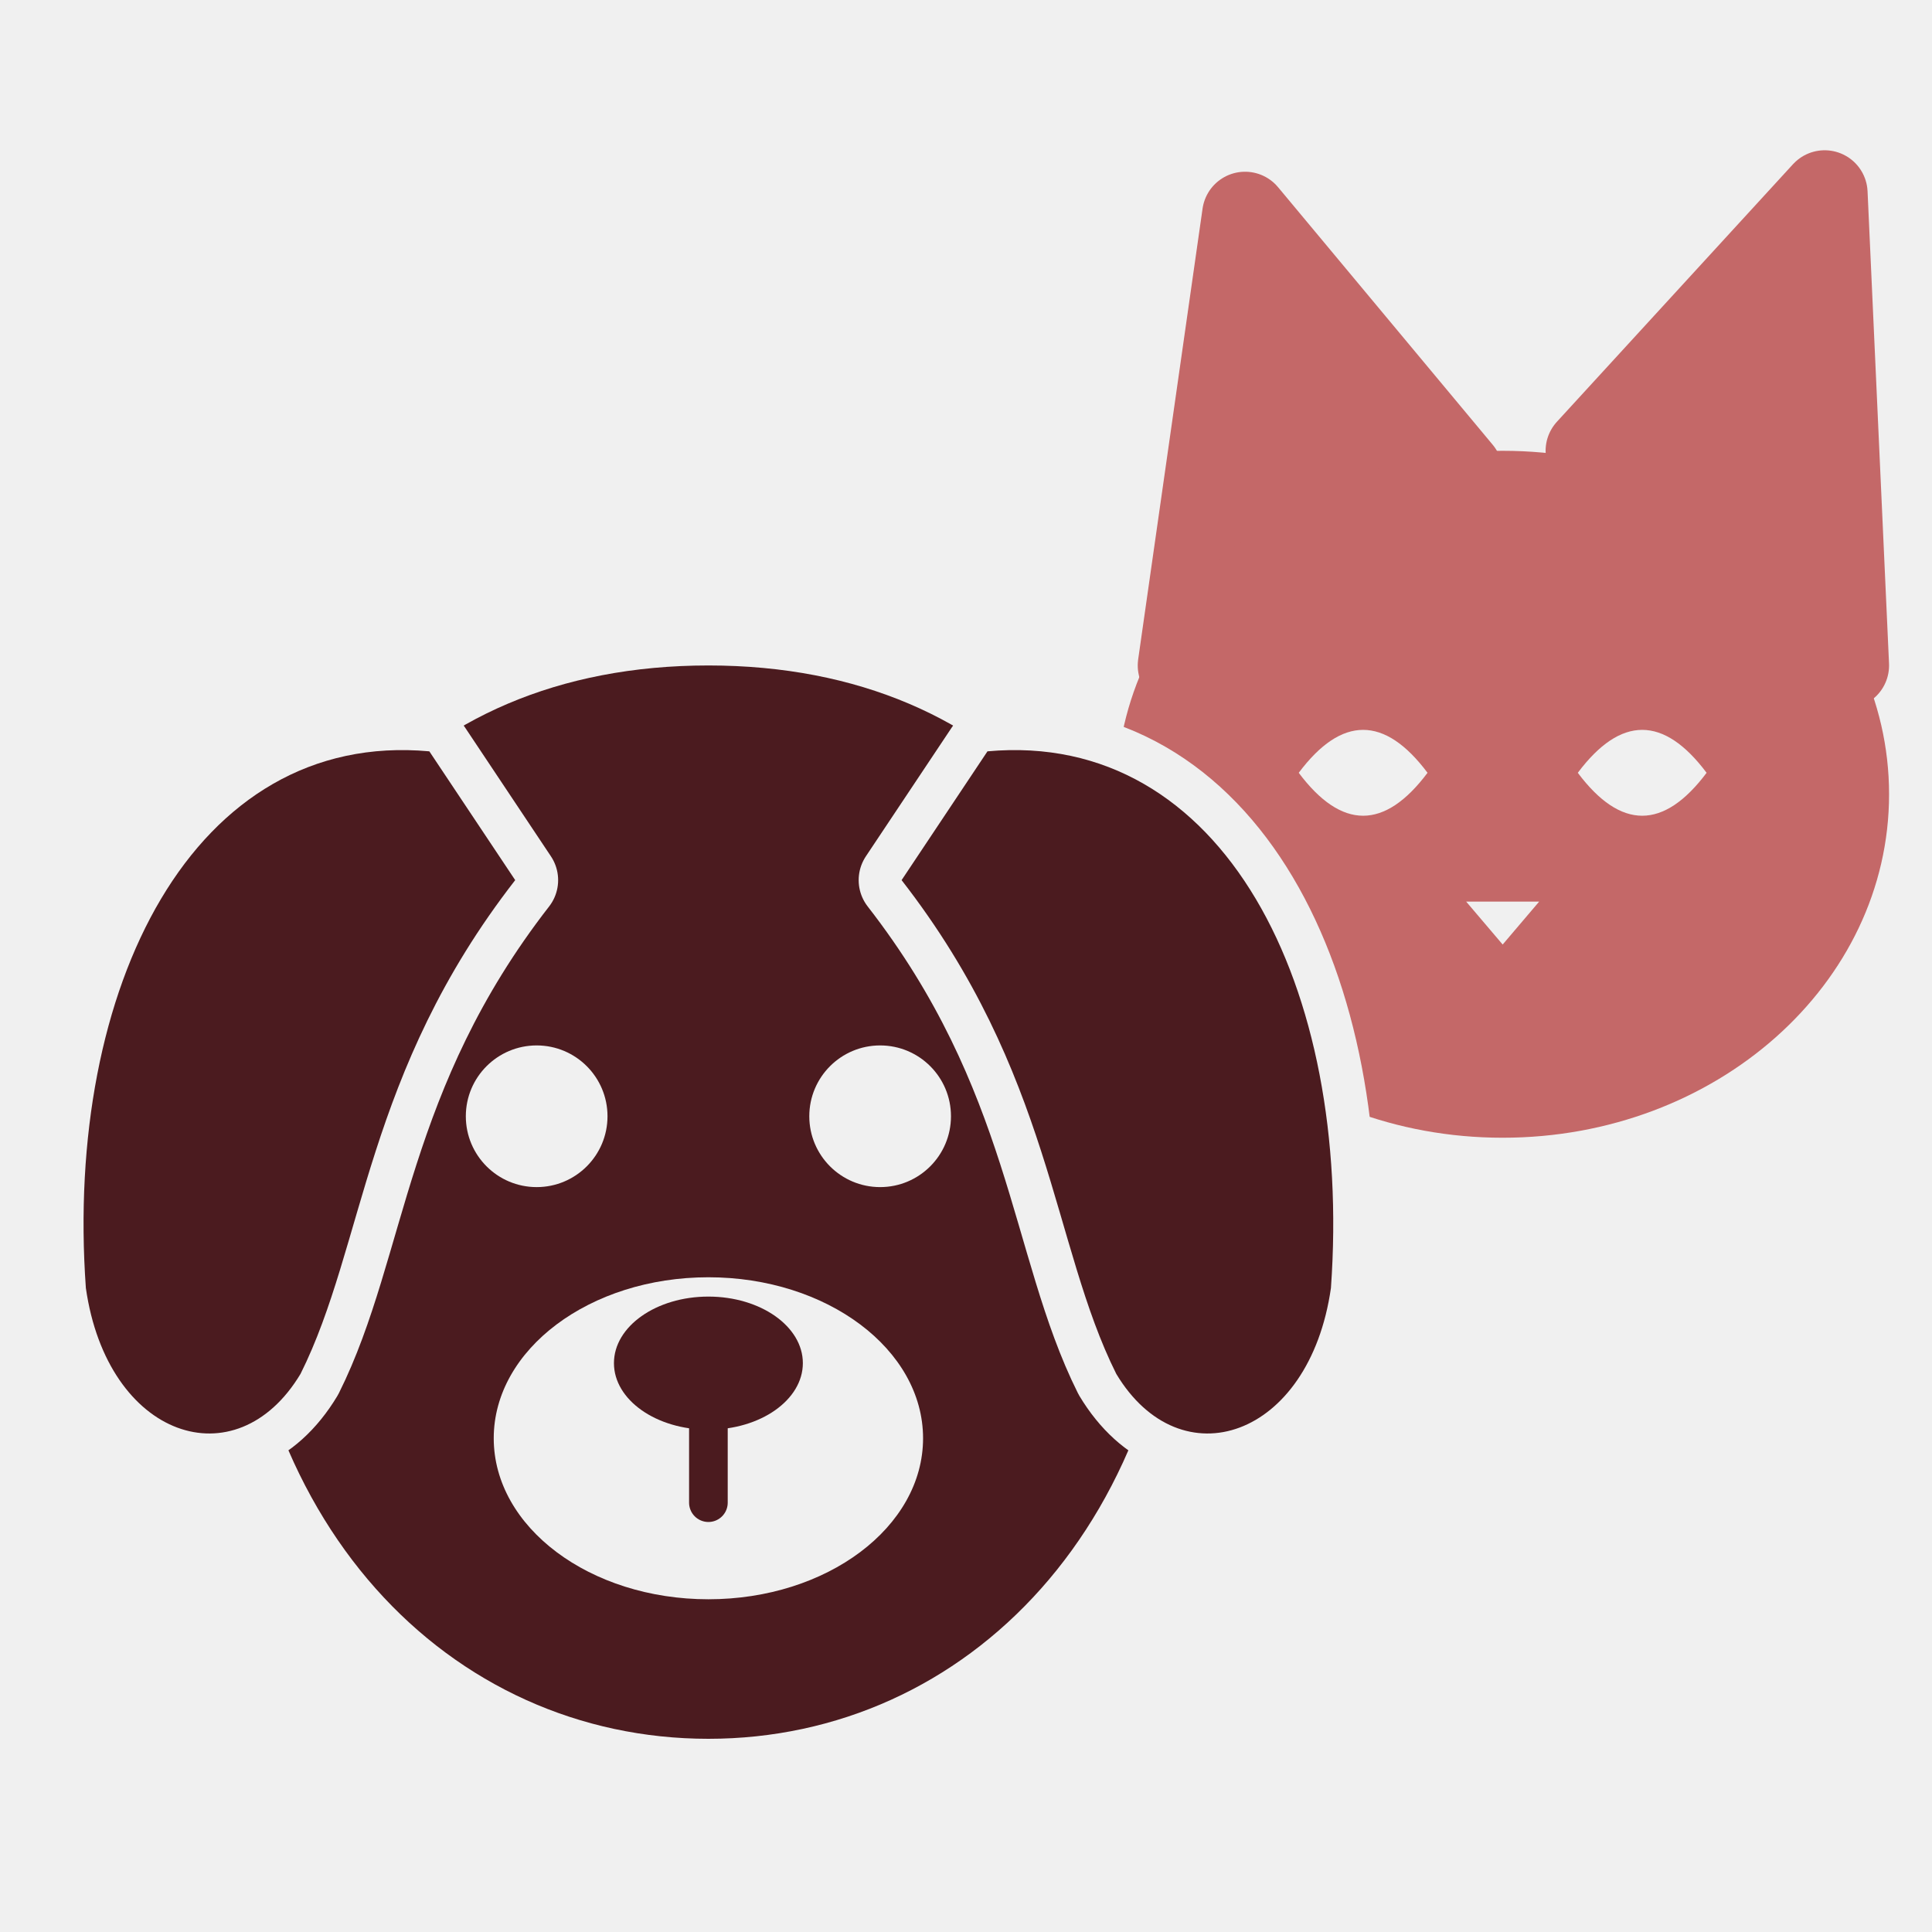
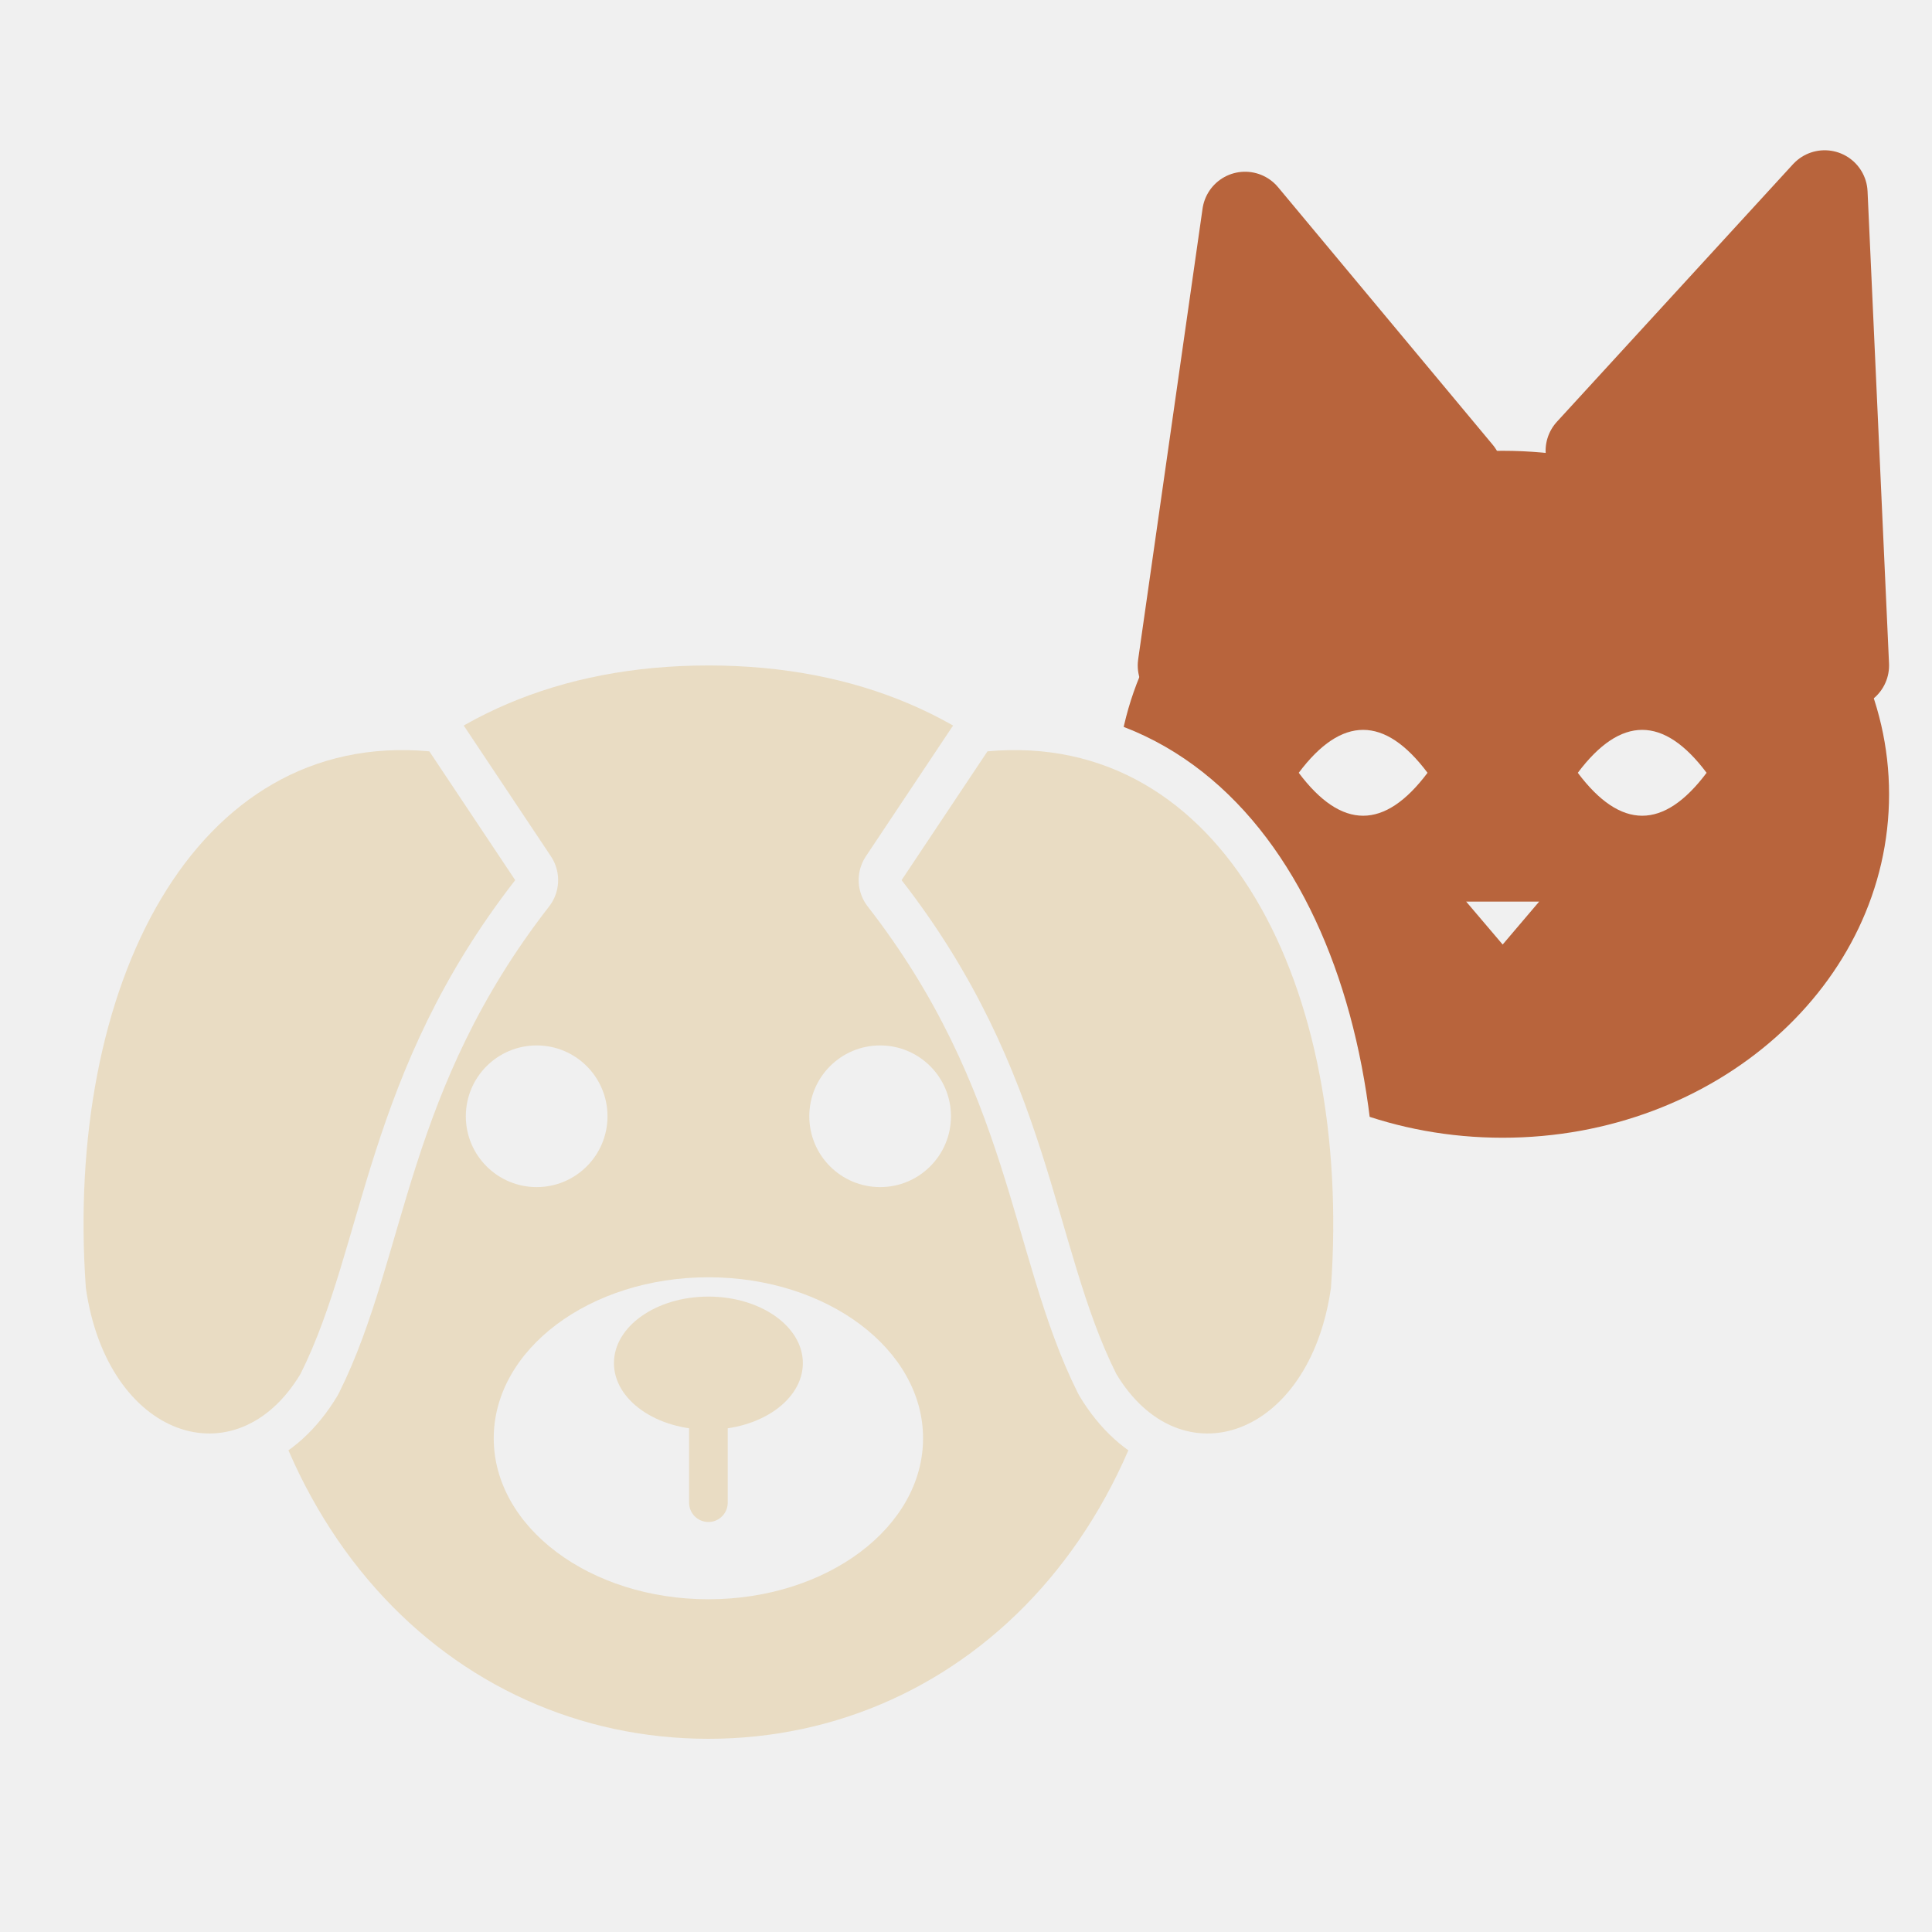
<svg xmlns="http://www.w3.org/2000/svg" viewBox="5 5 90 90" role="img" aria-label="Prime Origins">
  <defs>
-     <mask id="po-cat" maskUnits="userSpaceOnUse" x="0" y="0" width="100" height="100">
+     <mask id="por-cat" maskUnits="userSpaceOnUse" x="0" y="0" width="100" height="100">
      <rect width="100" height="100" fill="#fff" />
      <g fill="#000" stroke="#000" stroke-width="4" stroke-linejoin="round">
        <path d="M38 36 C52 36 60 46 60 60 C60 76 50 86 38 86 C26 86 16 76 16 60 C16 46 24 36 38 36 Z" />
        <path d="M25 40 C14 39 8 51 9 65 C10 72 16 74 19 69 C22 63 22 55 29 46 Z" />
        <path d="M51 40 C62 39 68 51 67 65 C66 72 60 74 57 69 C54 63 54 55 47 46 Z" />
      </g>
      <path d="M65.5 41 Q68.5 37 71.5 41 Q68.5 45 65.5 41 Z M78.5 41 Q81.5 37 84.5 41 Q81.5 45 78.5 41 Z M73.3 47 h3.4 l-1.7 2 z" fill="#000" />
    </mask>
-     <mask id="po-dog" maskUnits="userSpaceOnUse" x="0" y="0" width="100" height="100">
+     <mask id="por-dog" maskUnits="userSpaceOnUse" x="0" y="0" width="100" height="100">
      <rect width="100" height="100" fill="#fff" />
      <g fill="#000" stroke="#000" stroke-width="4" stroke-linejoin="round">
        <path d="M25 40 C14 39 8 51 9 65 C10 72 16 74 19 69 C22 63 22 55 29 46 Z" />
        <path d="M51 40 C62 39 68 51 67 65 C66 72 60 74 57 69 C54 63 54 55 47 46 Z" />
      </g>
      <circle cx="30" cy="57" r="3.3" fill="#000" />
      <circle cx="46" cy="57" r="3.3" fill="#000" />
      <ellipse cx="38" cy="72" rx="10" ry="7.5" fill="#000" />
    </mask>
  </defs>
-   <g mask="url(#po-cat)" fill="#c46868">
-     <g stroke="#c46868" stroke-width="4" stroke-linejoin="round">
+   <g mask="url(#por-cat)" fill="#b8643c">
+     <g stroke="#b8643c" stroke-width="4" stroke-linejoin="round">
      <path d="M60 36 L63 15 L73 27 Z" />
      <path d="M79 26 L90 14 L91 36 Z" />
    </g>
    <ellipse cx="75" cy="42" rx="18" ry="16" />
  </g>
-   <path d="M38 36 C52 36 60 46 60 60 C60 76 50 86 38 86 C26 86 16 76 16 60 C16 46 24 36 38 36 Z" fill="#4b1b1f" mask="url(#po-dog)" />
-   <path d="M25 40 C14 39 8 51 9 65 C10 72 16 74 19 69 C22 63 22 55 29 46 Z" fill="#4b1b1f" />
-   <path d="M51 40 C62 39 68 51 67 65 C66 72 60 74 57 69 C54 63 54 55 47 46 Z" fill="#4b1b1f" />
-   <ellipse cx="38" cy="68.5" rx="4.4" ry="3.1" fill="#4b1b1f" />
-   <path d="M38 71.5 V75" stroke="#4b1b1f" stroke-width="1.8" stroke-linecap="round" />
+   <path d="M38 36 C52 36 60 46 60 60 C60 76 50 86 38 86 C26 86 16 76 16 60 C16 46 24 36 38 36 Z" fill="#e9dcc3" mask="url(#por-dog)" />
+   <path d="M25 40 C14 39 8 51 9 65 C10 72 16 74 19 69 C22 63 22 55 29 46 Z" fill="#e9dcc3" />
+   <path d="M51 40 C62 39 68 51 67 65 C66 72 60 74 57 69 C54 63 54 55 47 46 Z" fill="#e9dcc3" />
+   <ellipse cx="38" cy="68.5" rx="4.4" ry="3.1" fill="#e9dcc3" />
+   <path d="M38 71.5 V75" stroke="#e9dcc3" stroke-width="1.8" stroke-linecap="round" />
</svg>
